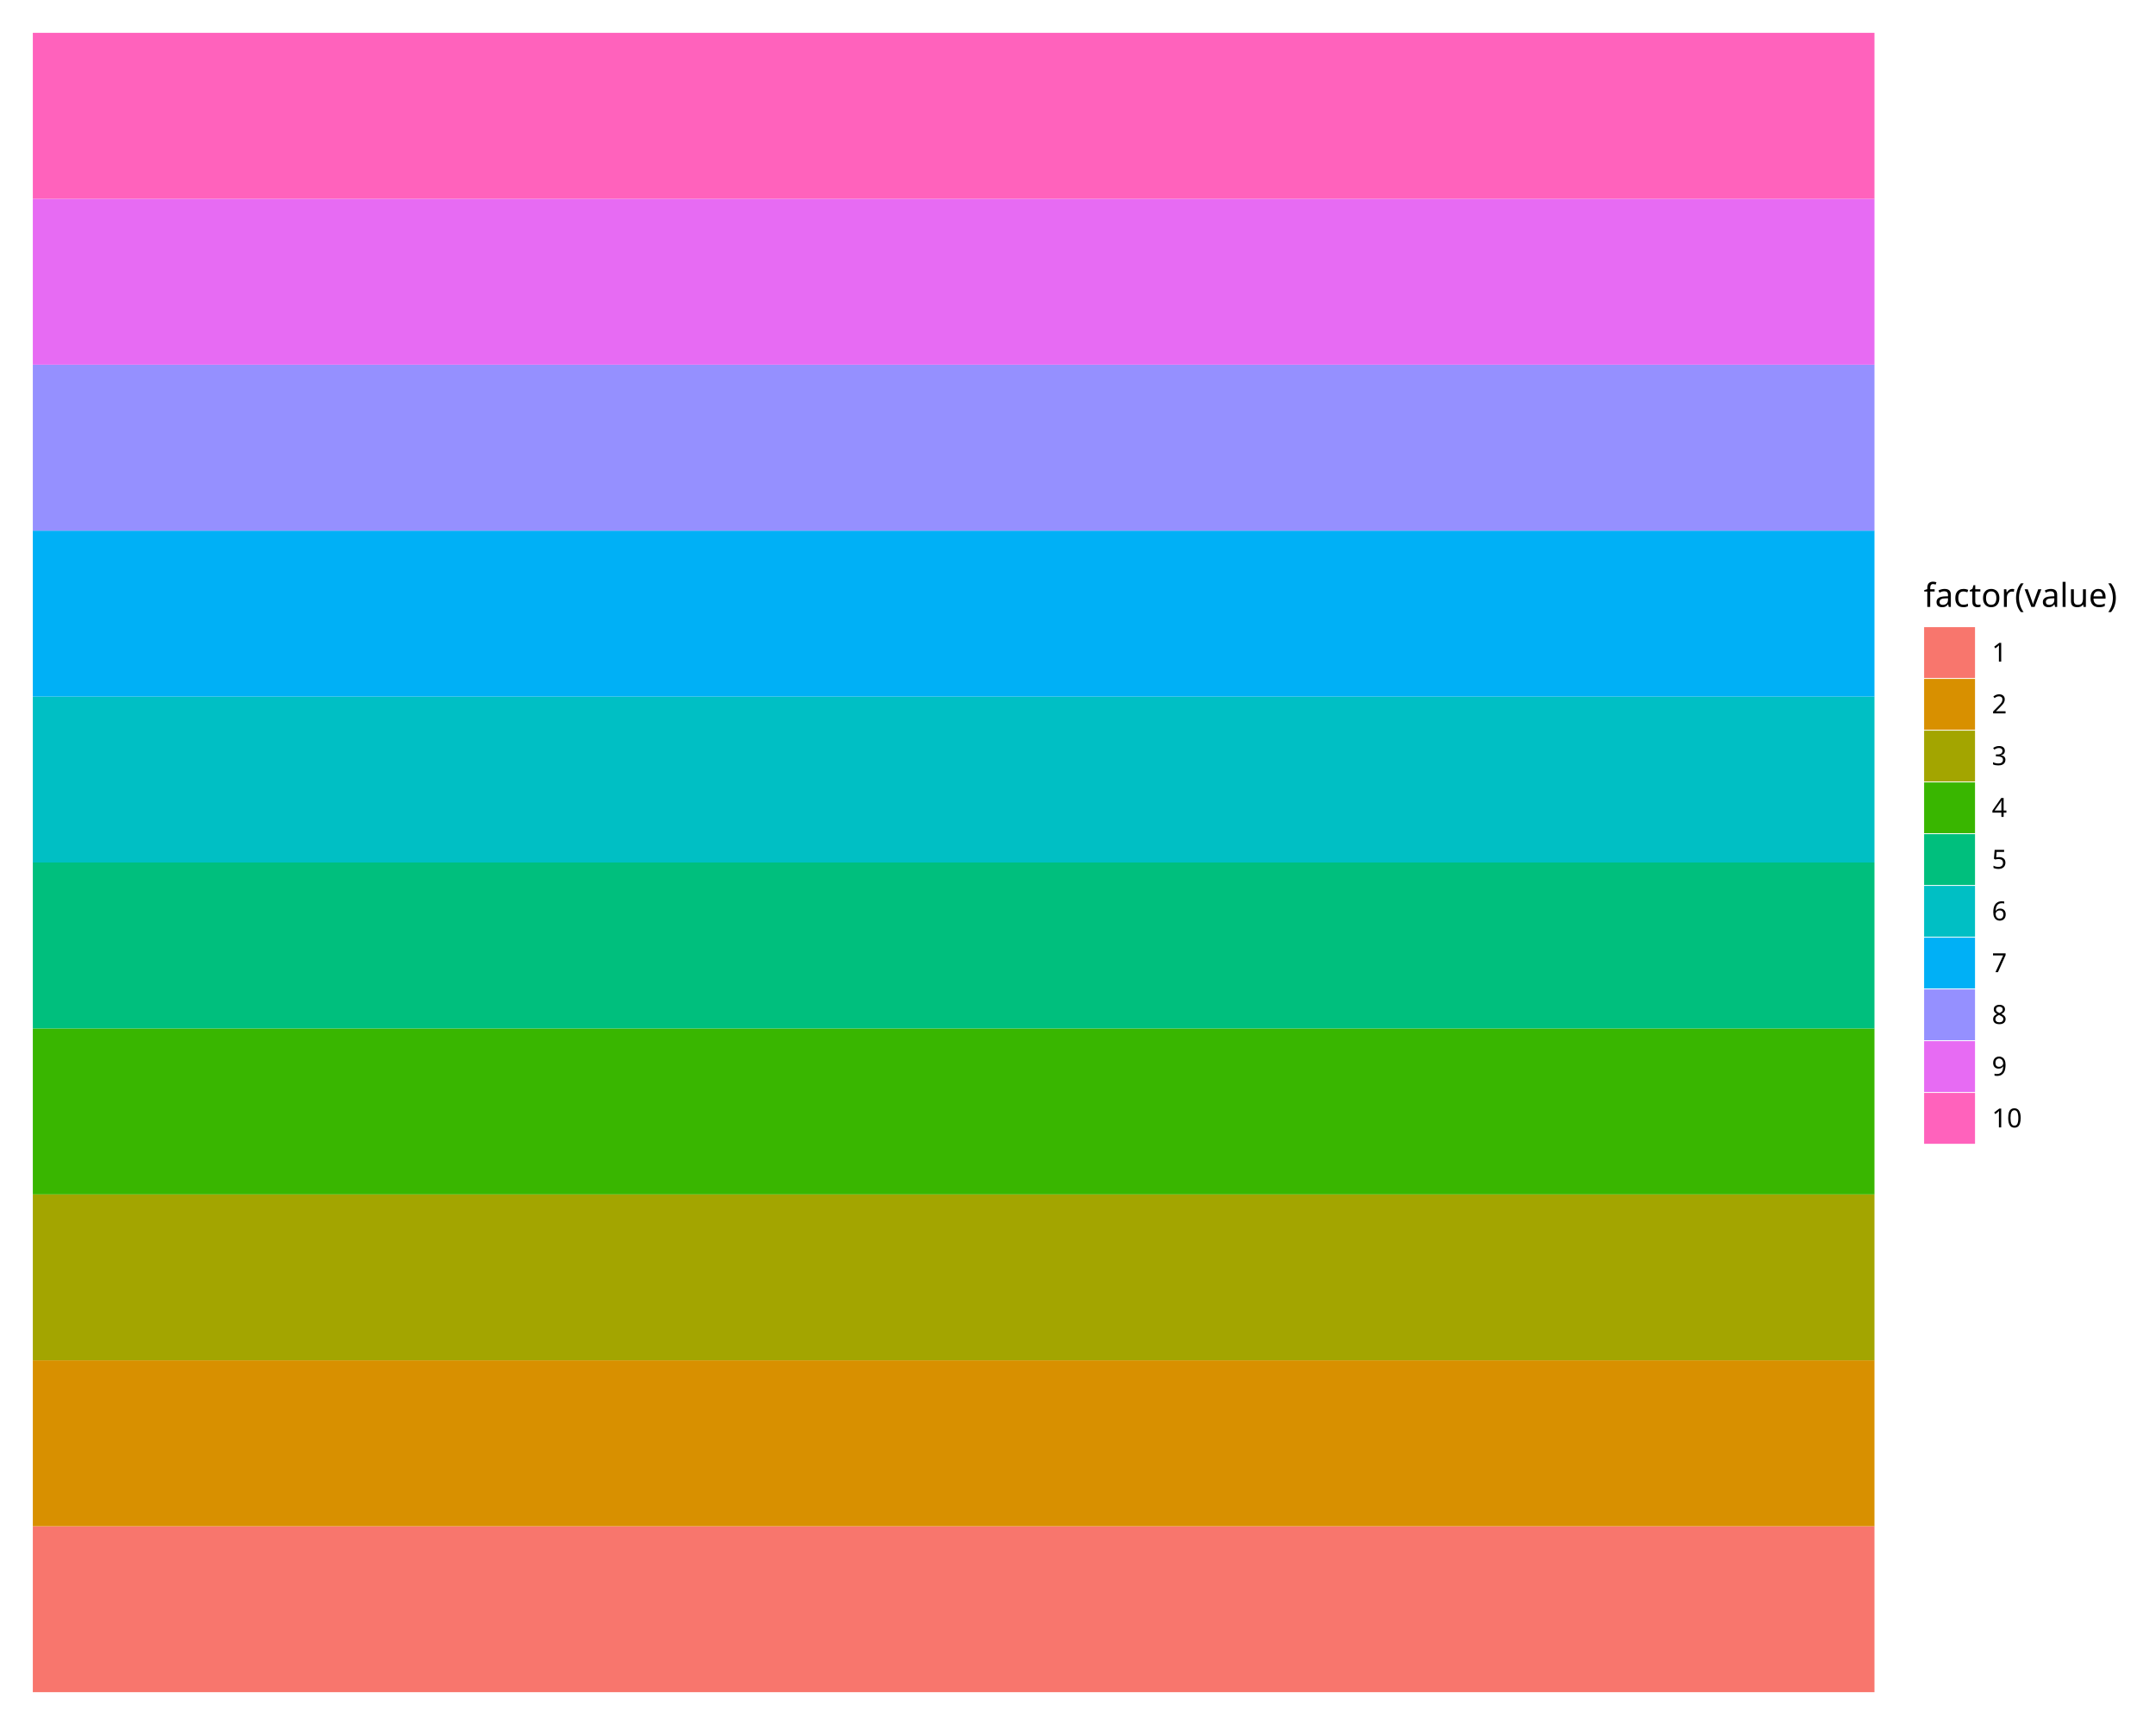
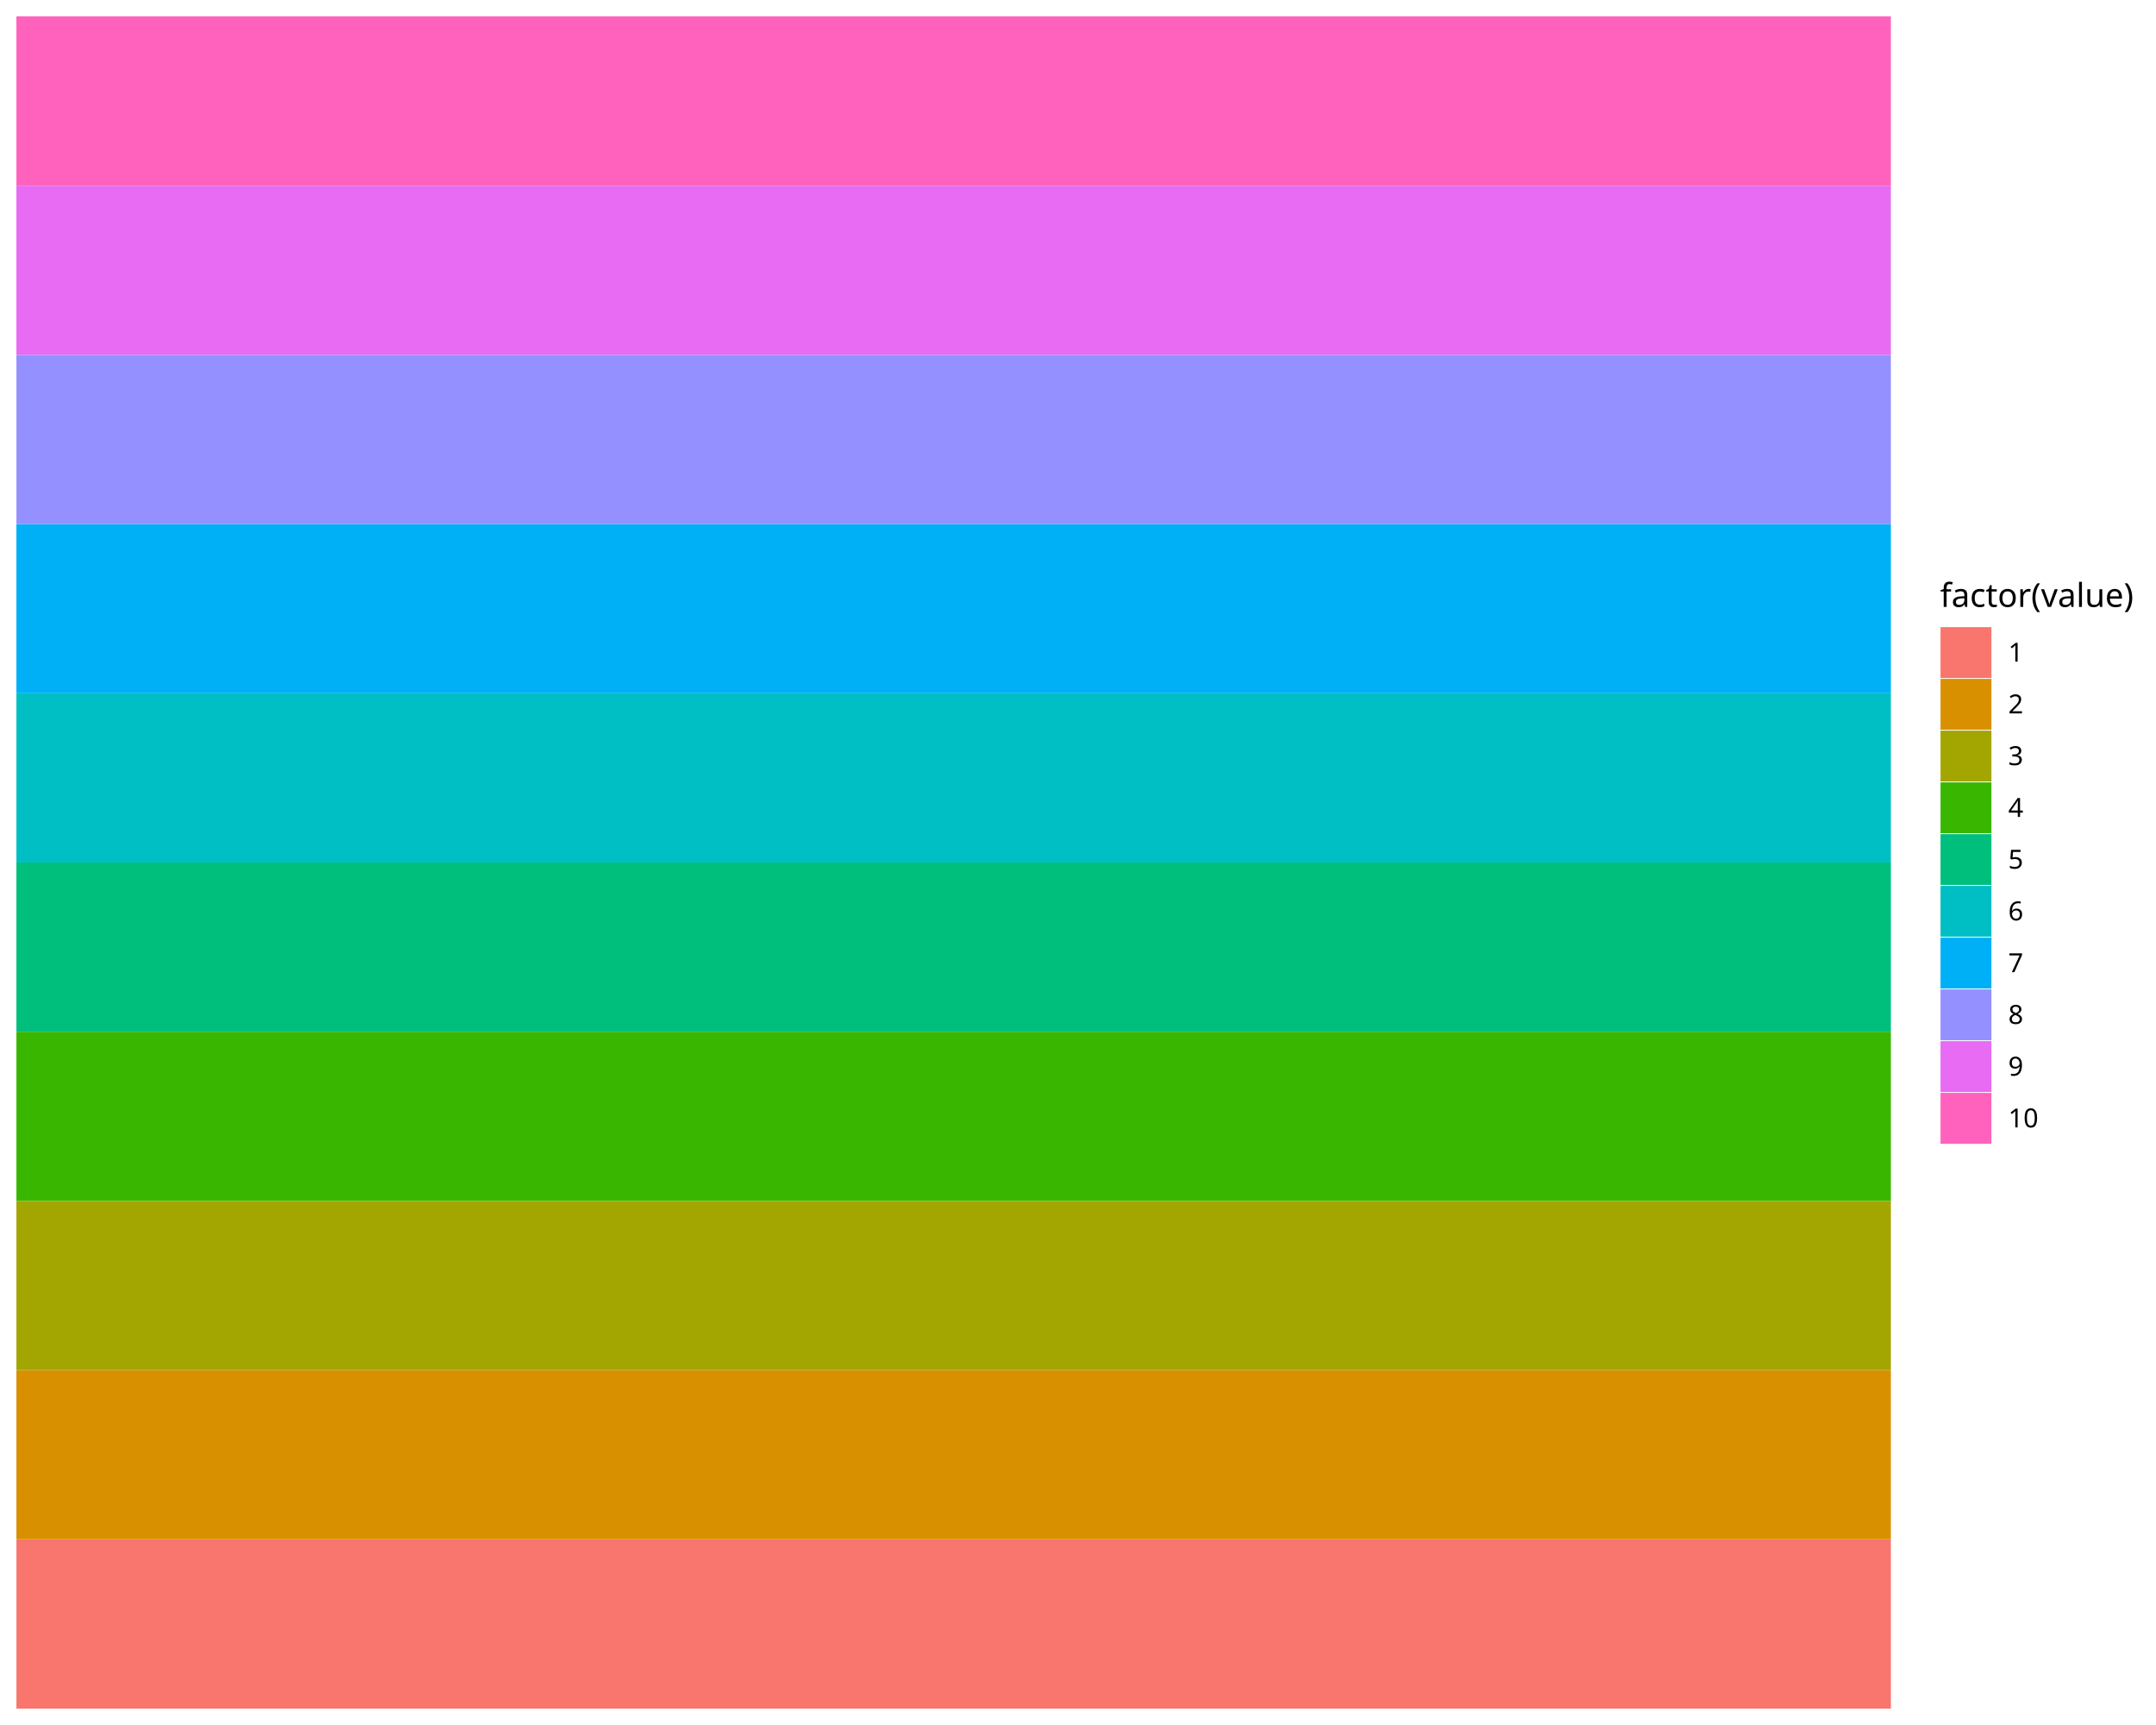
<svg xmlns="http://www.w3.org/2000/svg" class="svglite" data-engine-version="2.0" width="720.00pt" height="576.00pt" viewBox="0 0 720.00 576.00">
  <defs>
    <style type="text/css">
    .svglite line, .svglite polyline, .svglite polygon, .svglite path, .svglite rect, .svglite circle {
      fill: none;
      stroke: #000000;
      stroke-linecap: round;
      stroke-linejoin: round;
      stroke-miterlimit: 10.00;
    }
  </style>
  </defs>
  <rect width="100%" height="100%" style="stroke: none; fill: #FFFFFF;" />
  <defs>
    <clipPath id="cpMC4wMHw3MjAuMDB8MC4wMHw1NzYuMDA=">
      <rect x="0.00" y="0.00" width="720.00" height="576.00" />
    </clipPath>
  </defs>
  <g clip-path="url(#cpMC4wMHw3MjAuMDB8MC4wMHw1NzYuMDA=)">
+ </g>
+   <defs>
+     <clipPath id="cpNS40OHw2MzEuNDZ8NS40OHw1NzAuNTI=">
+       <rect x="5.48" y="5.48" width="625.98" height="565.04" />
+     </clipPath>
+   </defs>
+   <g clip-path="url(#cpNS40OHw2MzEuNDZ8NS40OHw1NzAuNTI=)">
+ </g>
+   <g clip-path="url(#cpMC4wMHw3MjAuMDB8MC4wMHw1NzYuMDA=)">
    <rect x="0.00" y="0.00" width="720.00" height="576.00" style="stroke-width: 1.07; stroke: #FFFFFF; fill: #FFFFFF;" />
  </g>
-   <defs>
-     <clipPath id="cpMTAuOTZ8NjI1Ljk4fDEwLjk2fDU2NS4wNA==">
-       <rect x="10.96" y="10.96" width="615.02" height="554.08" />
+   <g clip-path="url(#cpNS40OHw2MzEuNDZ8NS40OHw1NzAuNTI=)">
+     <rect x="5.48" y="5.48" width="625.98" height="565.04" style="stroke-width: 1.07; stroke: none; fill: #FFFFFF;" />
+     <rect x="5.48" y="514.02" width="625.98" height="56.50" style="stroke-width: 0.21; stroke: none; stroke-linecap: butt; stroke-linejoin: miter; fill: #F8766D;" />
+     <rect x="5.48" y="457.51" width="625.98" height="56.50" style="stroke-width: 0.21; stroke: none; stroke-linecap: butt; stroke-linejoin: miter; fill: #D89000;" />
+     <rect x="5.48" y="401.01" width="625.98" height="56.50" style="stroke-width: 0.21; stroke: none; stroke-linecap: butt; stroke-linejoin: miter; fill: #A3A500;" />
+     <rect x="5.48" y="344.50" width="625.98" height="56.50" style="stroke-width: 0.21; stroke: none; stroke-linecap: butt; stroke-linejoin: miter; fill: #39B600;" />
+     <rect x="5.48" y="288.00" width="625.98" height="56.50" style="stroke-width: 0.21; stroke: none; stroke-linecap: butt; stroke-linejoin: miter; fill: #00BF7D;" />
+     <rect x="5.48" y="231.50" width="625.98" height="56.50" style="stroke-width: 0.21; stroke: none; stroke-linecap: butt; stroke-linejoin: miter; fill: #00BFC4;" />
+     <rect x="5.48" y="174.99" width="625.98" height="56.50" style="stroke-width: 0.21; stroke: none; stroke-linecap: butt; stroke-linejoin: miter; fill: #00B0F6;" />
+     <rect x="5.48" y="118.49" width="625.98" height="56.50" style="stroke-width: 0.21; stroke: none; stroke-linecap: butt; stroke-linejoin: miter; fill: #9590FF;" />
+     <rect x="5.48" y="61.98" width="625.98" height="56.50" style="stroke-width: 0.21; stroke: none; stroke-linecap: butt; stroke-linejoin: miter; fill: #E76BF3;" />
+     <rect x="5.48" y="5.48" width="625.98" height="56.50" style="stroke-width: 0.21; stroke: none; stroke-linecap: butt; stroke-linejoin: miter; fill: #FF62BC;" />
+   </g>
+   <g clip-path="url(#cpMC4wMHw3MjAuMDB8MC4wMHw1NzYuMDA=)">
+ </g>
+   <defs>
+     <clipPath id="cpNjQyLjQyfDcxNC41MnwxODguNDV8Mzg3LjU1">
+       <rect x="642.42" y="188.45" width="72.10" height="199.09" />
    </clipPath>
  </defs>
-   <g clip-path="url(#cpMTAuOTZ8NjI1Ljk4fDEwLjk2fDU2NS4wNA==)">
- </g>
-   <g clip-path="url(#cpMC4wMHw3MjAuMDB8MC4wMHw1NzYuMDA=)">
- </g>
-   <defs>
-     <clipPath id="cpNS40OHw3MTQuNTJ8NS40OHw1NzAuNTI=">
-       <rect x="5.48" y="5.48" width="709.04" height="565.04" />
-     </clipPath>
-   </defs>
-   <g clip-path="url(#cpNS40OHw3MTQuNTJ8NS40OHw1NzAuNTI=)">
-     <rect x="5.48" y="5.48" width="709.04" height="565.04" style="stroke-width: 1.07; stroke: #FFFFFF; fill: #FFFFFF;" />
-   </g>
-   <g clip-path="url(#cpMC4wMHw3MjAuMDB8MC4wMHw1NzYuMDA=)">
- </g>
-   <g clip-path="url(#cpMTAuOTZ8NjI1Ljk4fDEwLjk2fDU2NS4wNA==)">
-     <rect x="10.96" y="10.96" width="615.02" height="554.08" style="stroke-width: 1.07; stroke: none; fill: #FFFFFF;" />
-     <rect x="10.96" y="509.63" width="615.02" height="55.41" style="stroke-width: 0.21; stroke: none; stroke-linecap: butt; stroke-linejoin: miter; fill: #F8766D;" />
-     <rect x="10.96" y="454.22" width="615.02" height="55.41" style="stroke-width: 0.21; stroke: none; stroke-linecap: butt; stroke-linejoin: miter; fill: #D89000;" />
-     <rect x="10.96" y="398.82" width="615.02" height="55.41" style="stroke-width: 0.21; stroke: none; stroke-linecap: butt; stroke-linejoin: miter; fill: #A3A500;" />
-     <rect x="10.96" y="343.41" width="615.02" height="55.41" style="stroke-width: 0.21; stroke: none; stroke-linecap: butt; stroke-linejoin: miter; fill: #39B600;" />
-     <rect x="10.96" y="288.00" width="615.02" height="55.41" style="stroke-width: 0.21; stroke: none; stroke-linecap: butt; stroke-linejoin: miter; fill: #00BF7D;" />
-     <rect x="10.96" y="232.59" width="615.02" height="55.41" style="stroke-width: 0.21; stroke: none; stroke-linecap: butt; stroke-linejoin: miter; fill: #00BFC4;" />
-     <rect x="10.96" y="177.18" width="615.02" height="55.41" style="stroke-width: 0.21; stroke: none; stroke-linecap: butt; stroke-linejoin: miter; fill: #00B0F6;" />
-     <rect x="10.96" y="121.78" width="615.02" height="55.41" style="stroke-width: 0.21; stroke: none; stroke-linecap: butt; stroke-linejoin: miter; fill: #9590FF;" />
-     <rect x="10.96" y="66.37" width="615.02" height="55.41" style="stroke-width: 0.21; stroke: none; stroke-linecap: butt; stroke-linejoin: miter; fill: #E76BF3;" />
-     <rect x="10.96" y="10.96" width="615.02" height="55.41" style="stroke-width: 0.21; stroke: none; stroke-linecap: butt; stroke-linejoin: miter; fill: #FF62BC;" />
-   </g>
-   <g clip-path="url(#cpMC4wMHw3MjAuMDB8MC4wMHw1NzYuMDA=)">
- </g>
-   <defs>
-     <clipPath id="cpNjM2Ljk0fDcwOS4wNHwxODguNDV8Mzg3LjU1">
-       <rect x="636.94" y="188.45" width="72.10" height="199.09" />
-     </clipPath>
-   </defs>
-   <g clip-path="url(#cpNjM2Ljk0fDcwOS4wNHwxODguNDV8Mzg3LjU1)">
- </g>
-   <g clip-path="url(#cpMC4wMHw3MjAuMDB8MC4wMHw1NzYuMDA=)">
-     <rect x="636.94" y="188.45" width="72.10" height="199.09" style="stroke-width: 1.07; stroke: none; fill: #FFFFFF;" />
-   </g>
-   <g clip-path="url(#cpNjM2Ljk0fDcwOS4wNHwxODguNDV8Mzg3LjU1)">
- </g>
-   <g clip-path="url(#cpMC4wMHw3MjAuMDB8MC4wMHw1NzYuMDA=)">
-     <text x="642.42" y="202.65" style="font-size: 11.00px; font-family: sans;" textLength="61.14px" lengthAdjust="spacingAndGlyphs">factor(value)</text>
-   </g>
-   <g clip-path="url(#cpNjM2Ljk0fDcwOS4wNHwxODguNDV8Mzg3LjU1)">
- </g>
-   <g clip-path="url(#cpMC4wMHw3MjAuMDB8MC4wMHw1NzYuMDA=)">
-     <rect x="642.42" y="209.27" width="17.28" height="17.28" style="stroke-width: 1.07; stroke: none; fill: #FFFFFF;" />
-   </g>
-   <g clip-path="url(#cpNjM2Ljk0fDcwOS4wNHwxODguNDV8Mzg3LjU1)">
- </g>
-   <g clip-path="url(#cpMC4wMHw3MjAuMDB8MC4wMHw1NzYuMDA=)">
-     <rect x="642.56" y="209.41" width="17.00" height="17.00" style="stroke-width: 0.21; stroke: none; stroke-linecap: butt; stroke-linejoin: miter; fill: #F8766D;" />
-   </g>
-   <g clip-path="url(#cpNjM2Ljk0fDcwOS4wNHwxODguNDV8Mzg3LjU1)">
- </g>
-   <g clip-path="url(#cpMC4wMHw3MjAuMDB8MC4wMHw1NzYuMDA=)">
-     <rect x="642.42" y="226.55" width="17.28" height="17.28" style="stroke-width: 1.07; stroke: none; fill: #FFFFFF;" />
-   </g>
-   <g clip-path="url(#cpNjM2Ljk0fDcwOS4wNHwxODguNDV8Mzg3LjU1)">
- </g>
-   <g clip-path="url(#cpMC4wMHw3MjAuMDB8MC4wMHw1NzYuMDA=)">
-     <rect x="642.56" y="226.69" width="17.00" height="17.00" style="stroke-width: 0.21; stroke: none; stroke-linecap: butt; stroke-linejoin: miter; fill: #D89000;" />
-   </g>
-   <g clip-path="url(#cpNjM2Ljk0fDcwOS4wNHwxODguNDV8Mzg3LjU1)">
- </g>
-   <g clip-path="url(#cpMC4wMHw3MjAuMDB8MC4wMHw1NzYuMDA=)">
-     <rect x="642.42" y="243.83" width="17.28" height="17.28" style="stroke-width: 1.07; stroke: none; fill: #FFFFFF;" />
-   </g>
-   <g clip-path="url(#cpNjM2Ljk0fDcwOS4wNHwxODguNDV8Mzg3LjU1)">
- </g>
-   <g clip-path="url(#cpMC4wMHw3MjAuMDB8MC4wMHw1NzYuMDA=)">
-     <rect x="642.56" y="243.97" width="17.00" height="17.00" style="stroke-width: 0.21; stroke: none; stroke-linecap: butt; stroke-linejoin: miter; fill: #A3A500;" />
-   </g>
-   <g clip-path="url(#cpNjM2Ljk0fDcwOS4wNHwxODguNDV8Mzg3LjU1)">
- </g>
-   <g clip-path="url(#cpMC4wMHw3MjAuMDB8MC4wMHw1NzYuMDA=)">
-     <rect x="642.42" y="261.11" width="17.28" height="17.28" style="stroke-width: 1.07; stroke: none; fill: #FFFFFF;" />
-   </g>
-   <g clip-path="url(#cpNjM2Ljk0fDcwOS4wNHwxODguNDV8Mzg3LjU1)">
- </g>
-   <g clip-path="url(#cpMC4wMHw3MjAuMDB8MC4wMHw1NzYuMDA=)">
-     <rect x="642.56" y="261.25" width="17.00" height="17.00" style="stroke-width: 0.21; stroke: none; stroke-linecap: butt; stroke-linejoin: miter; fill: #39B600;" />
-   </g>
-   <g clip-path="url(#cpNjM2Ljk0fDcwOS4wNHwxODguNDV8Mzg3LjU1)">
- </g>
-   <g clip-path="url(#cpMC4wMHw3MjAuMDB8MC4wMHw1NzYuMDA=)">
-     <rect x="642.42" y="278.39" width="17.28" height="17.28" style="stroke-width: 1.07; stroke: none; fill: #FFFFFF;" />
-   </g>
-   <g clip-path="url(#cpNjM2Ljk0fDcwOS4wNHwxODguNDV8Mzg3LjU1)">
- </g>
-   <g clip-path="url(#cpMC4wMHw3MjAuMDB8MC4wMHw1NzYuMDA=)">
-     <rect x="642.56" y="278.53" width="17.00" height="17.00" style="stroke-width: 0.21; stroke: none; stroke-linecap: butt; stroke-linejoin: miter; fill: #00BF7D;" />
-   </g>
-   <g clip-path="url(#cpNjM2Ljk0fDcwOS4wNHwxODguNDV8Mzg3LjU1)">
- </g>
-   <g clip-path="url(#cpMC4wMHw3MjAuMDB8MC4wMHw1NzYuMDA=)">
-     <rect x="642.42" y="295.67" width="17.28" height="17.28" style="stroke-width: 1.07; stroke: none; fill: #FFFFFF;" />
-   </g>
-   <g clip-path="url(#cpNjM2Ljk0fDcwOS4wNHwxODguNDV8Mzg3LjU1)">
- </g>
-   <g clip-path="url(#cpMC4wMHw3MjAuMDB8MC4wMHw1NzYuMDA=)">
-     <rect x="642.56" y="295.81" width="17.00" height="17.00" style="stroke-width: 0.21; stroke: none; stroke-linecap: butt; stroke-linejoin: miter; fill: #00BFC4;" />
-   </g>
-   <g clip-path="url(#cpNjM2Ljk0fDcwOS4wNHwxODguNDV8Mzg3LjU1)">
- </g>
-   <g clip-path="url(#cpMC4wMHw3MjAuMDB8MC4wMHw1NzYuMDA=)">
-     <rect x="642.42" y="312.95" width="17.28" height="17.28" style="stroke-width: 1.07; stroke: none; fill: #FFFFFF;" />
-   </g>
-   <g clip-path="url(#cpNjM2Ljk0fDcwOS4wNHwxODguNDV8Mzg3LjU1)">
- </g>
-   <g clip-path="url(#cpMC4wMHw3MjAuMDB8MC4wMHw1NzYuMDA=)">
-     <rect x="642.56" y="313.09" width="17.00" height="17.00" style="stroke-width: 0.21; stroke: none; stroke-linecap: butt; stroke-linejoin: miter; fill: #00B0F6;" />
-   </g>
-   <g clip-path="url(#cpNjM2Ljk0fDcwOS4wNHwxODguNDV8Mzg3LjU1)">
- </g>
-   <g clip-path="url(#cpMC4wMHw3MjAuMDB8MC4wMHw1NzYuMDA=)">
-     <rect x="642.42" y="330.23" width="17.28" height="17.28" style="stroke-width: 1.07; stroke: none; fill: #FFFFFF;" />
-   </g>
-   <g clip-path="url(#cpNjM2Ljk0fDcwOS4wNHwxODguNDV8Mzg3LjU1)">
- </g>
-   <g clip-path="url(#cpMC4wMHw3MjAuMDB8MC4wMHw1NzYuMDA=)">
-     <rect x="642.56" y="330.37" width="17.00" height="17.00" style="stroke-width: 0.21; stroke: none; stroke-linecap: butt; stroke-linejoin: miter; fill: #9590FF;" />
-   </g>
-   <g clip-path="url(#cpNjM2Ljk0fDcwOS4wNHwxODguNDV8Mzg3LjU1)">
- </g>
-   <g clip-path="url(#cpMC4wMHw3MjAuMDB8MC4wMHw1NzYuMDA=)">
-     <rect x="642.42" y="347.51" width="17.28" height="17.28" style="stroke-width: 1.07; stroke: none; fill: #FFFFFF;" />
-   </g>
-   <g clip-path="url(#cpNjM2Ljk0fDcwOS4wNHwxODguNDV8Mzg3LjU1)">
- </g>
-   <g clip-path="url(#cpMC4wMHw3MjAuMDB8MC4wMHw1NzYuMDA=)">
-     <rect x="642.56" y="347.65" width="17.00" height="17.00" style="stroke-width: 0.21; stroke: none; stroke-linecap: butt; stroke-linejoin: miter; fill: #E76BF3;" />
-   </g>
-   <g clip-path="url(#cpNjM2Ljk0fDcwOS4wNHwxODguNDV8Mzg3LjU1)">
- </g>
-   <g clip-path="url(#cpMC4wMHw3MjAuMDB8MC4wMHw1NzYuMDA=)">
-     <rect x="642.42" y="364.79" width="17.28" height="17.28" style="stroke-width: 1.07; stroke: none; fill: #FFFFFF;" />
-   </g>
-   <g clip-path="url(#cpNjM2Ljk0fDcwOS4wNHwxODguNDV8Mzg3LjU1)">
- </g>
-   <g clip-path="url(#cpMC4wMHw3MjAuMDB8MC4wMHw1NzYuMDA=)">
-     <rect x="642.56" y="364.93" width="17.00" height="17.00" style="stroke-width: 0.21; stroke: none; stroke-linecap: butt; stroke-linejoin: miter; fill: #FF62BC;" />
-   </g>
-   <g clip-path="url(#cpNjM2Ljk0fDcwOS4wNHwxODguNDV8Mzg3LjU1)">
- </g>
-   <g clip-path="url(#cpMC4wMHw3MjAuMDB8MC4wMHw1NzYuMDA=)">
-     <text x="665.18" y="220.93" style="font-size: 8.80px; font-family: sans;" textLength="4.89px" lengthAdjust="spacingAndGlyphs">1</text>
-   </g>
-   <g clip-path="url(#cpNjM2Ljk0fDcwOS4wNHwxODguNDV8Mzg3LjU1)">
- </g>
-   <g clip-path="url(#cpMC4wMHw3MjAuMDB8MC4wMHw1NzYuMDA=)">
-     <text x="665.18" y="238.21" style="font-size: 8.80px; font-family: sans;" textLength="4.89px" lengthAdjust="spacingAndGlyphs">2</text>
-   </g>
-   <g clip-path="url(#cpNjM2Ljk0fDcwOS4wNHwxODguNDV8Mzg3LjU1)">
- </g>
-   <g clip-path="url(#cpMC4wMHw3MjAuMDB8MC4wMHw1NzYuMDA=)">
-     <text x="665.18" y="255.49" style="font-size: 8.80px; font-family: sans;" textLength="4.89px" lengthAdjust="spacingAndGlyphs">3</text>
-   </g>
-   <g clip-path="url(#cpNjM2Ljk0fDcwOS4wNHwxODguNDV8Mzg3LjU1)">
- </g>
-   <g clip-path="url(#cpMC4wMHw3MjAuMDB8MC4wMHw1NzYuMDA=)">
-     <text x="665.18" y="272.77" style="font-size: 8.80px; font-family: sans;" textLength="4.89px" lengthAdjust="spacingAndGlyphs">4</text>
-   </g>
-   <g clip-path="url(#cpNjM2Ljk0fDcwOS4wNHwxODguNDV8Mzg3LjU1)">
- </g>
-   <g clip-path="url(#cpMC4wMHw3MjAuMDB8MC4wMHw1NzYuMDA=)">
-     <text x="665.18" y="290.05" style="font-size: 8.80px; font-family: sans;" textLength="4.89px" lengthAdjust="spacingAndGlyphs">5</text>
-   </g>
-   <g clip-path="url(#cpNjM2Ljk0fDcwOS4wNHwxODguNDV8Mzg3LjU1)">
- </g>
-   <g clip-path="url(#cpMC4wMHw3MjAuMDB8MC4wMHw1NzYuMDA=)">
-     <text x="665.18" y="307.33" style="font-size: 8.80px; font-family: sans;" textLength="4.89px" lengthAdjust="spacingAndGlyphs">6</text>
-   </g>
-   <g clip-path="url(#cpNjM2Ljk0fDcwOS4wNHwxODguNDV8Mzg3LjU1)">
- </g>
-   <g clip-path="url(#cpMC4wMHw3MjAuMDB8MC4wMHw1NzYuMDA=)">
-     <text x="665.18" y="324.61" style="font-size: 8.80px; font-family: sans;" textLength="4.89px" lengthAdjust="spacingAndGlyphs">7</text>
-   </g>
-   <g clip-path="url(#cpNjM2Ljk0fDcwOS4wNHwxODguNDV8Mzg3LjU1)">
- </g>
-   <g clip-path="url(#cpMC4wMHw3MjAuMDB8MC4wMHw1NzYuMDA=)">
-     <text x="665.18" y="341.89" style="font-size: 8.80px; font-family: sans;" textLength="4.89px" lengthAdjust="spacingAndGlyphs">8</text>
-   </g>
-   <g clip-path="url(#cpNjM2Ljk0fDcwOS4wNHwxODguNDV8Mzg3LjU1)">
- </g>
-   <g clip-path="url(#cpMC4wMHw3MjAuMDB8MC4wMHw1NzYuMDA=)">
-     <text x="665.18" y="359.17" style="font-size: 8.80px; font-family: sans;" textLength="4.89px" lengthAdjust="spacingAndGlyphs">9</text>
-   </g>
-   <g clip-path="url(#cpNjM2Ljk0fDcwOS4wNHwxODguNDV8Mzg3LjU1)">
- </g>
-   <g clip-path="url(#cpMC4wMHw3MjAuMDB8MC4wMHw1NzYuMDA=)">
-     <text x="665.18" y="376.45" style="font-size: 8.80px; font-family: sans;" textLength="9.79px" lengthAdjust="spacingAndGlyphs">10</text>
-   </g>
-   <g clip-path="url(#cpNjM2Ljk0fDcwOS4wNHwxODguNDV8Mzg3LjU1)">
+   <g clip-path="url(#cpNjQyLjQyfDcxNC41MnwxODguNDV8Mzg3LjU1)">
+ </g>
+   <g clip-path="url(#cpMC4wMHw3MjAuMDB8MC4wMHw1NzYuMDA=)">
+     <rect x="642.42" y="188.45" width="72.10" height="199.09" style="stroke-width: 1.07; stroke: none; fill: #FFFFFF;" />
+   </g>
+   <g clip-path="url(#cpNjQyLjQyfDcxNC41MnwxODguNDV8Mzg3LjU1)">
+ </g>
+   <g clip-path="url(#cpMC4wMHw3MjAuMDB8MC4wMHw1NzYuMDA=)">
+     <text x="647.90" y="202.65" style="font-size: 11.00px; font-family: sans;" textLength="61.14px" lengthAdjust="spacingAndGlyphs">factor(value)</text>
+   </g>
+   <g clip-path="url(#cpNjQyLjQyfDcxNC41MnwxODguNDV8Mzg3LjU1)">
+ </g>
+   <g clip-path="url(#cpMC4wMHw3MjAuMDB8MC4wMHw1NzYuMDA=)">
+     <rect x="647.90" y="209.27" width="17.28" height="17.28" style="stroke-width: 1.07; stroke: none; fill: #FFFFFF;" />
+   </g>
+   <g clip-path="url(#cpNjQyLjQyfDcxNC41MnwxODguNDV8Mzg3LjU1)">
+ </g>
+   <g clip-path="url(#cpMC4wMHw3MjAuMDB8MC4wMHw1NzYuMDA=)">
+     <rect x="648.04" y="209.41" width="17.00" height="17.00" style="stroke-width: 0.21; stroke: none; stroke-linecap: butt; stroke-linejoin: miter; fill: #F8766D;" />
+   </g>
+   <g clip-path="url(#cpNjQyLjQyfDcxNC41MnwxODguNDV8Mzg3LjU1)">
+ </g>
+   <g clip-path="url(#cpMC4wMHw3MjAuMDB8MC4wMHw1NzYuMDA=)">
+     <rect x="647.90" y="226.55" width="17.28" height="17.28" style="stroke-width: 1.07; stroke: none; fill: #FFFFFF;" />
+   </g>
+   <g clip-path="url(#cpNjQyLjQyfDcxNC41MnwxODguNDV8Mzg3LjU1)">
+ </g>
+   <g clip-path="url(#cpMC4wMHw3MjAuMDB8MC4wMHw1NzYuMDA=)">
+     <rect x="648.04" y="226.69" width="17.00" height="17.00" style="stroke-width: 0.21; stroke: none; stroke-linecap: butt; stroke-linejoin: miter; fill: #D89000;" />
+   </g>
+   <g clip-path="url(#cpNjQyLjQyfDcxNC41MnwxODguNDV8Mzg3LjU1)">
+ </g>
+   <g clip-path="url(#cpMC4wMHw3MjAuMDB8MC4wMHw1NzYuMDA=)">
+     <rect x="647.90" y="243.83" width="17.28" height="17.28" style="stroke-width: 1.07; stroke: none; fill: #FFFFFF;" />
+   </g>
+   <g clip-path="url(#cpNjQyLjQyfDcxNC41MnwxODguNDV8Mzg3LjU1)">
+ </g>
+   <g clip-path="url(#cpMC4wMHw3MjAuMDB8MC4wMHw1NzYuMDA=)">
+     <rect x="648.04" y="243.97" width="17.00" height="17.00" style="stroke-width: 0.21; stroke: none; stroke-linecap: butt; stroke-linejoin: miter; fill: #A3A500;" />
+   </g>
+   <g clip-path="url(#cpNjQyLjQyfDcxNC41MnwxODguNDV8Mzg3LjU1)">
+ </g>
+   <g clip-path="url(#cpMC4wMHw3MjAuMDB8MC4wMHw1NzYuMDA=)">
+     <rect x="647.90" y="261.11" width="17.28" height="17.28" style="stroke-width: 1.07; stroke: none; fill: #FFFFFF;" />
+   </g>
+   <g clip-path="url(#cpNjQyLjQyfDcxNC41MnwxODguNDV8Mzg3LjU1)">
+ </g>
+   <g clip-path="url(#cpMC4wMHw3MjAuMDB8MC4wMHw1NzYuMDA=)">
+     <rect x="648.04" y="261.25" width="17.00" height="17.00" style="stroke-width: 0.21; stroke: none; stroke-linecap: butt; stroke-linejoin: miter; fill: #39B600;" />
+   </g>
+   <g clip-path="url(#cpNjQyLjQyfDcxNC41MnwxODguNDV8Mzg3LjU1)">
+ </g>
+   <g clip-path="url(#cpMC4wMHw3MjAuMDB8MC4wMHw1NzYuMDA=)">
+     <rect x="647.90" y="278.39" width="17.28" height="17.28" style="stroke-width: 1.07; stroke: none; fill: #FFFFFF;" />
+   </g>
+   <g clip-path="url(#cpNjQyLjQyfDcxNC41MnwxODguNDV8Mzg3LjU1)">
+ </g>
+   <g clip-path="url(#cpMC4wMHw3MjAuMDB8MC4wMHw1NzYuMDA=)">
+     <rect x="648.04" y="278.53" width="17.00" height="17.00" style="stroke-width: 0.21; stroke: none; stroke-linecap: butt; stroke-linejoin: miter; fill: #00BF7D;" />
+   </g>
+   <g clip-path="url(#cpNjQyLjQyfDcxNC41MnwxODguNDV8Mzg3LjU1)">
+ </g>
+   <g clip-path="url(#cpMC4wMHw3MjAuMDB8MC4wMHw1NzYuMDA=)">
+     <rect x="647.90" y="295.67" width="17.28" height="17.28" style="stroke-width: 1.07; stroke: none; fill: #FFFFFF;" />
+   </g>
+   <g clip-path="url(#cpNjQyLjQyfDcxNC41MnwxODguNDV8Mzg3LjU1)">
+ </g>
+   <g clip-path="url(#cpMC4wMHw3MjAuMDB8MC4wMHw1NzYuMDA=)">
+     <rect x="648.04" y="295.81" width="17.00" height="17.00" style="stroke-width: 0.21; stroke: none; stroke-linecap: butt; stroke-linejoin: miter; fill: #00BFC4;" />
+   </g>
+   <g clip-path="url(#cpNjQyLjQyfDcxNC41MnwxODguNDV8Mzg3LjU1)">
+ </g>
+   <g clip-path="url(#cpMC4wMHw3MjAuMDB8MC4wMHw1NzYuMDA=)">
+     <rect x="647.90" y="312.95" width="17.28" height="17.28" style="stroke-width: 1.07; stroke: none; fill: #FFFFFF;" />
+   </g>
+   <g clip-path="url(#cpNjQyLjQyfDcxNC41MnwxODguNDV8Mzg3LjU1)">
+ </g>
+   <g clip-path="url(#cpMC4wMHw3MjAuMDB8MC4wMHw1NzYuMDA=)">
+     <rect x="648.04" y="313.09" width="17.00" height="17.00" style="stroke-width: 0.21; stroke: none; stroke-linecap: butt; stroke-linejoin: miter; fill: #00B0F6;" />
+   </g>
+   <g clip-path="url(#cpNjQyLjQyfDcxNC41MnwxODguNDV8Mzg3LjU1)">
+ </g>
+   <g clip-path="url(#cpMC4wMHw3MjAuMDB8MC4wMHw1NzYuMDA=)">
+     <rect x="647.90" y="330.23" width="17.28" height="17.28" style="stroke-width: 1.07; stroke: none; fill: #FFFFFF;" />
+   </g>
+   <g clip-path="url(#cpNjQyLjQyfDcxNC41MnwxODguNDV8Mzg3LjU1)">
+ </g>
+   <g clip-path="url(#cpMC4wMHw3MjAuMDB8MC4wMHw1NzYuMDA=)">
+     <rect x="648.04" y="330.37" width="17.00" height="17.00" style="stroke-width: 0.21; stroke: none; stroke-linecap: butt; stroke-linejoin: miter; fill: #9590FF;" />
+   </g>
+   <g clip-path="url(#cpNjQyLjQyfDcxNC41MnwxODguNDV8Mzg3LjU1)">
+ </g>
+   <g clip-path="url(#cpMC4wMHw3MjAuMDB8MC4wMHw1NzYuMDA=)">
+     <rect x="647.90" y="347.51" width="17.28" height="17.28" style="stroke-width: 1.07; stroke: none; fill: #FFFFFF;" />
+   </g>
+   <g clip-path="url(#cpNjQyLjQyfDcxNC41MnwxODguNDV8Mzg3LjU1)">
+ </g>
+   <g clip-path="url(#cpMC4wMHw3MjAuMDB8MC4wMHw1NzYuMDA=)">
+     <rect x="648.04" y="347.65" width="17.00" height="17.00" style="stroke-width: 0.21; stroke: none; stroke-linecap: butt; stroke-linejoin: miter; fill: #E76BF3;" />
+   </g>
+   <g clip-path="url(#cpNjQyLjQyfDcxNC41MnwxODguNDV8Mzg3LjU1)">
+ </g>
+   <g clip-path="url(#cpMC4wMHw3MjAuMDB8MC4wMHw1NzYuMDA=)">
+     <rect x="647.90" y="364.79" width="17.28" height="17.28" style="stroke-width: 1.07; stroke: none; fill: #FFFFFF;" />
+   </g>
+   <g clip-path="url(#cpNjQyLjQyfDcxNC41MnwxODguNDV8Mzg3LjU1)">
+ </g>
+   <g clip-path="url(#cpMC4wMHw3MjAuMDB8MC4wMHw1NzYuMDA=)">
+     <rect x="648.04" y="364.93" width="17.00" height="17.00" style="stroke-width: 0.21; stroke: none; stroke-linecap: butt; stroke-linejoin: miter; fill: #FF62BC;" />
+   </g>
+   <g clip-path="url(#cpNjQyLjQyfDcxNC41MnwxODguNDV8Mzg3LjU1)">
+ </g>
+   <g clip-path="url(#cpMC4wMHw3MjAuMDB8MC4wMHw1NzYuMDA=)">
+     <text x="670.66" y="220.93" style="font-size: 8.80px; font-family: sans;" textLength="4.89px" lengthAdjust="spacingAndGlyphs">1</text>
+   </g>
+   <g clip-path="url(#cpNjQyLjQyfDcxNC41MnwxODguNDV8Mzg3LjU1)">
+ </g>
+   <g clip-path="url(#cpMC4wMHw3MjAuMDB8MC4wMHw1NzYuMDA=)">
+     <text x="670.66" y="238.21" style="font-size: 8.80px; font-family: sans;" textLength="4.89px" lengthAdjust="spacingAndGlyphs">2</text>
+   </g>
+   <g clip-path="url(#cpNjQyLjQyfDcxNC41MnwxODguNDV8Mzg3LjU1)">
+ </g>
+   <g clip-path="url(#cpMC4wMHw3MjAuMDB8MC4wMHw1NzYuMDA=)">
+     <text x="670.66" y="255.49" style="font-size: 8.80px; font-family: sans;" textLength="4.89px" lengthAdjust="spacingAndGlyphs">3</text>
+   </g>
+   <g clip-path="url(#cpNjQyLjQyfDcxNC41MnwxODguNDV8Mzg3LjU1)">
+ </g>
+   <g clip-path="url(#cpMC4wMHw3MjAuMDB8MC4wMHw1NzYuMDA=)">
+     <text x="670.66" y="272.77" style="font-size: 8.80px; font-family: sans;" textLength="4.89px" lengthAdjust="spacingAndGlyphs">4</text>
+   </g>
+   <g clip-path="url(#cpNjQyLjQyfDcxNC41MnwxODguNDV8Mzg3LjU1)">
+ </g>
+   <g clip-path="url(#cpMC4wMHw3MjAuMDB8MC4wMHw1NzYuMDA=)">
+     <text x="670.66" y="290.05" style="font-size: 8.80px; font-family: sans;" textLength="4.89px" lengthAdjust="spacingAndGlyphs">5</text>
+   </g>
+   <g clip-path="url(#cpNjQyLjQyfDcxNC41MnwxODguNDV8Mzg3LjU1)">
+ </g>
+   <g clip-path="url(#cpMC4wMHw3MjAuMDB8MC4wMHw1NzYuMDA=)">
+     <text x="670.66" y="307.33" style="font-size: 8.80px; font-family: sans;" textLength="4.89px" lengthAdjust="spacingAndGlyphs">6</text>
+   </g>
+   <g clip-path="url(#cpNjQyLjQyfDcxNC41MnwxODguNDV8Mzg3LjU1)">
+ </g>
+   <g clip-path="url(#cpMC4wMHw3MjAuMDB8MC4wMHw1NzYuMDA=)">
+     <text x="670.66" y="324.61" style="font-size: 8.80px; font-family: sans;" textLength="4.89px" lengthAdjust="spacingAndGlyphs">7</text>
+   </g>
+   <g clip-path="url(#cpNjQyLjQyfDcxNC41MnwxODguNDV8Mzg3LjU1)">
+ </g>
+   <g clip-path="url(#cpMC4wMHw3MjAuMDB8MC4wMHw1NzYuMDA=)">
+     <text x="670.66" y="341.89" style="font-size: 8.80px; font-family: sans;" textLength="4.89px" lengthAdjust="spacingAndGlyphs">8</text>
+   </g>
+   <g clip-path="url(#cpNjQyLjQyfDcxNC41MnwxODguNDV8Mzg3LjU1)">
+ </g>
+   <g clip-path="url(#cpMC4wMHw3MjAuMDB8MC4wMHw1NzYuMDA=)">
+     <text x="670.66" y="359.17" style="font-size: 8.80px; font-family: sans;" textLength="4.89px" lengthAdjust="spacingAndGlyphs">9</text>
+   </g>
+   <g clip-path="url(#cpNjQyLjQyfDcxNC41MnwxODguNDV8Mzg3LjU1)">
+ </g>
+   <g clip-path="url(#cpMC4wMHw3MjAuMDB8MC4wMHw1NzYuMDA=)">
+     <text x="670.66" y="376.45" style="font-size: 8.80px; font-family: sans;" textLength="9.79px" lengthAdjust="spacingAndGlyphs">10</text>
+   </g>
+   <g clip-path="url(#cpNjQyLjQyfDcxNC41MnwxODguNDV8Mzg3LjU1)">
</g>
  <g clip-path="url(#cpMC4wMHw3MjAuMDB8MC4wMHw1NzYuMDA=)">
</g>
</svg>
